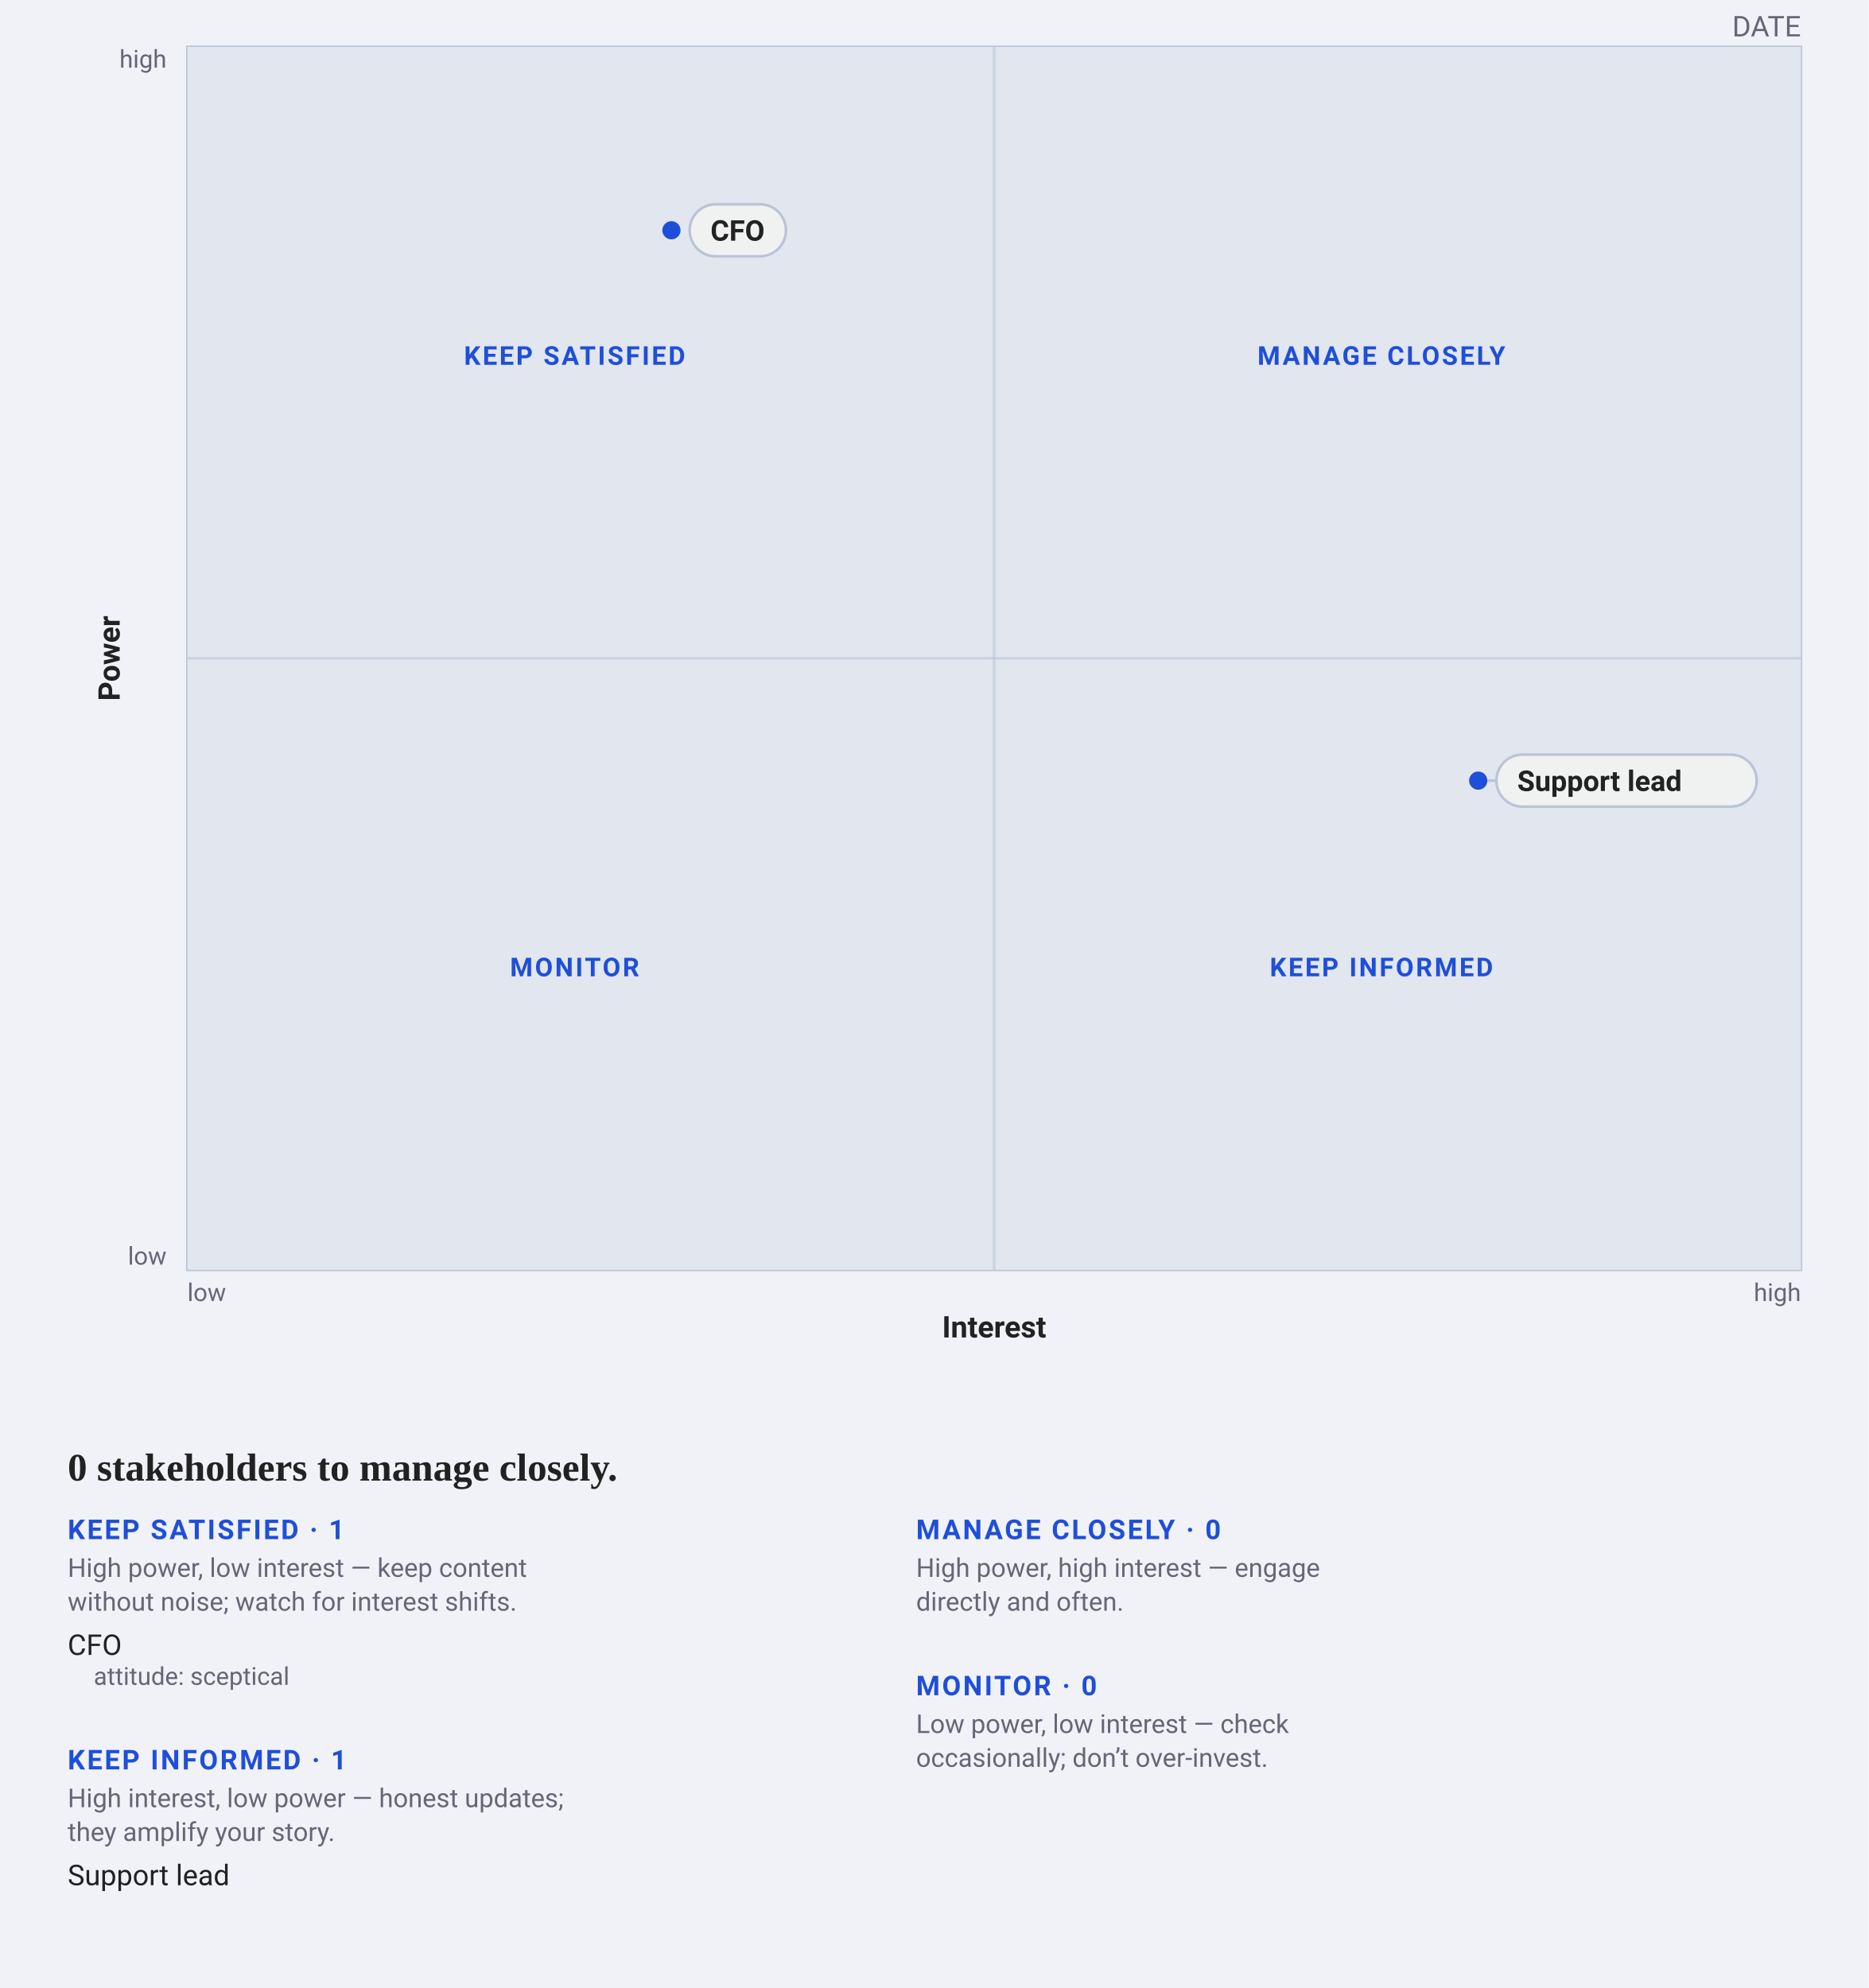
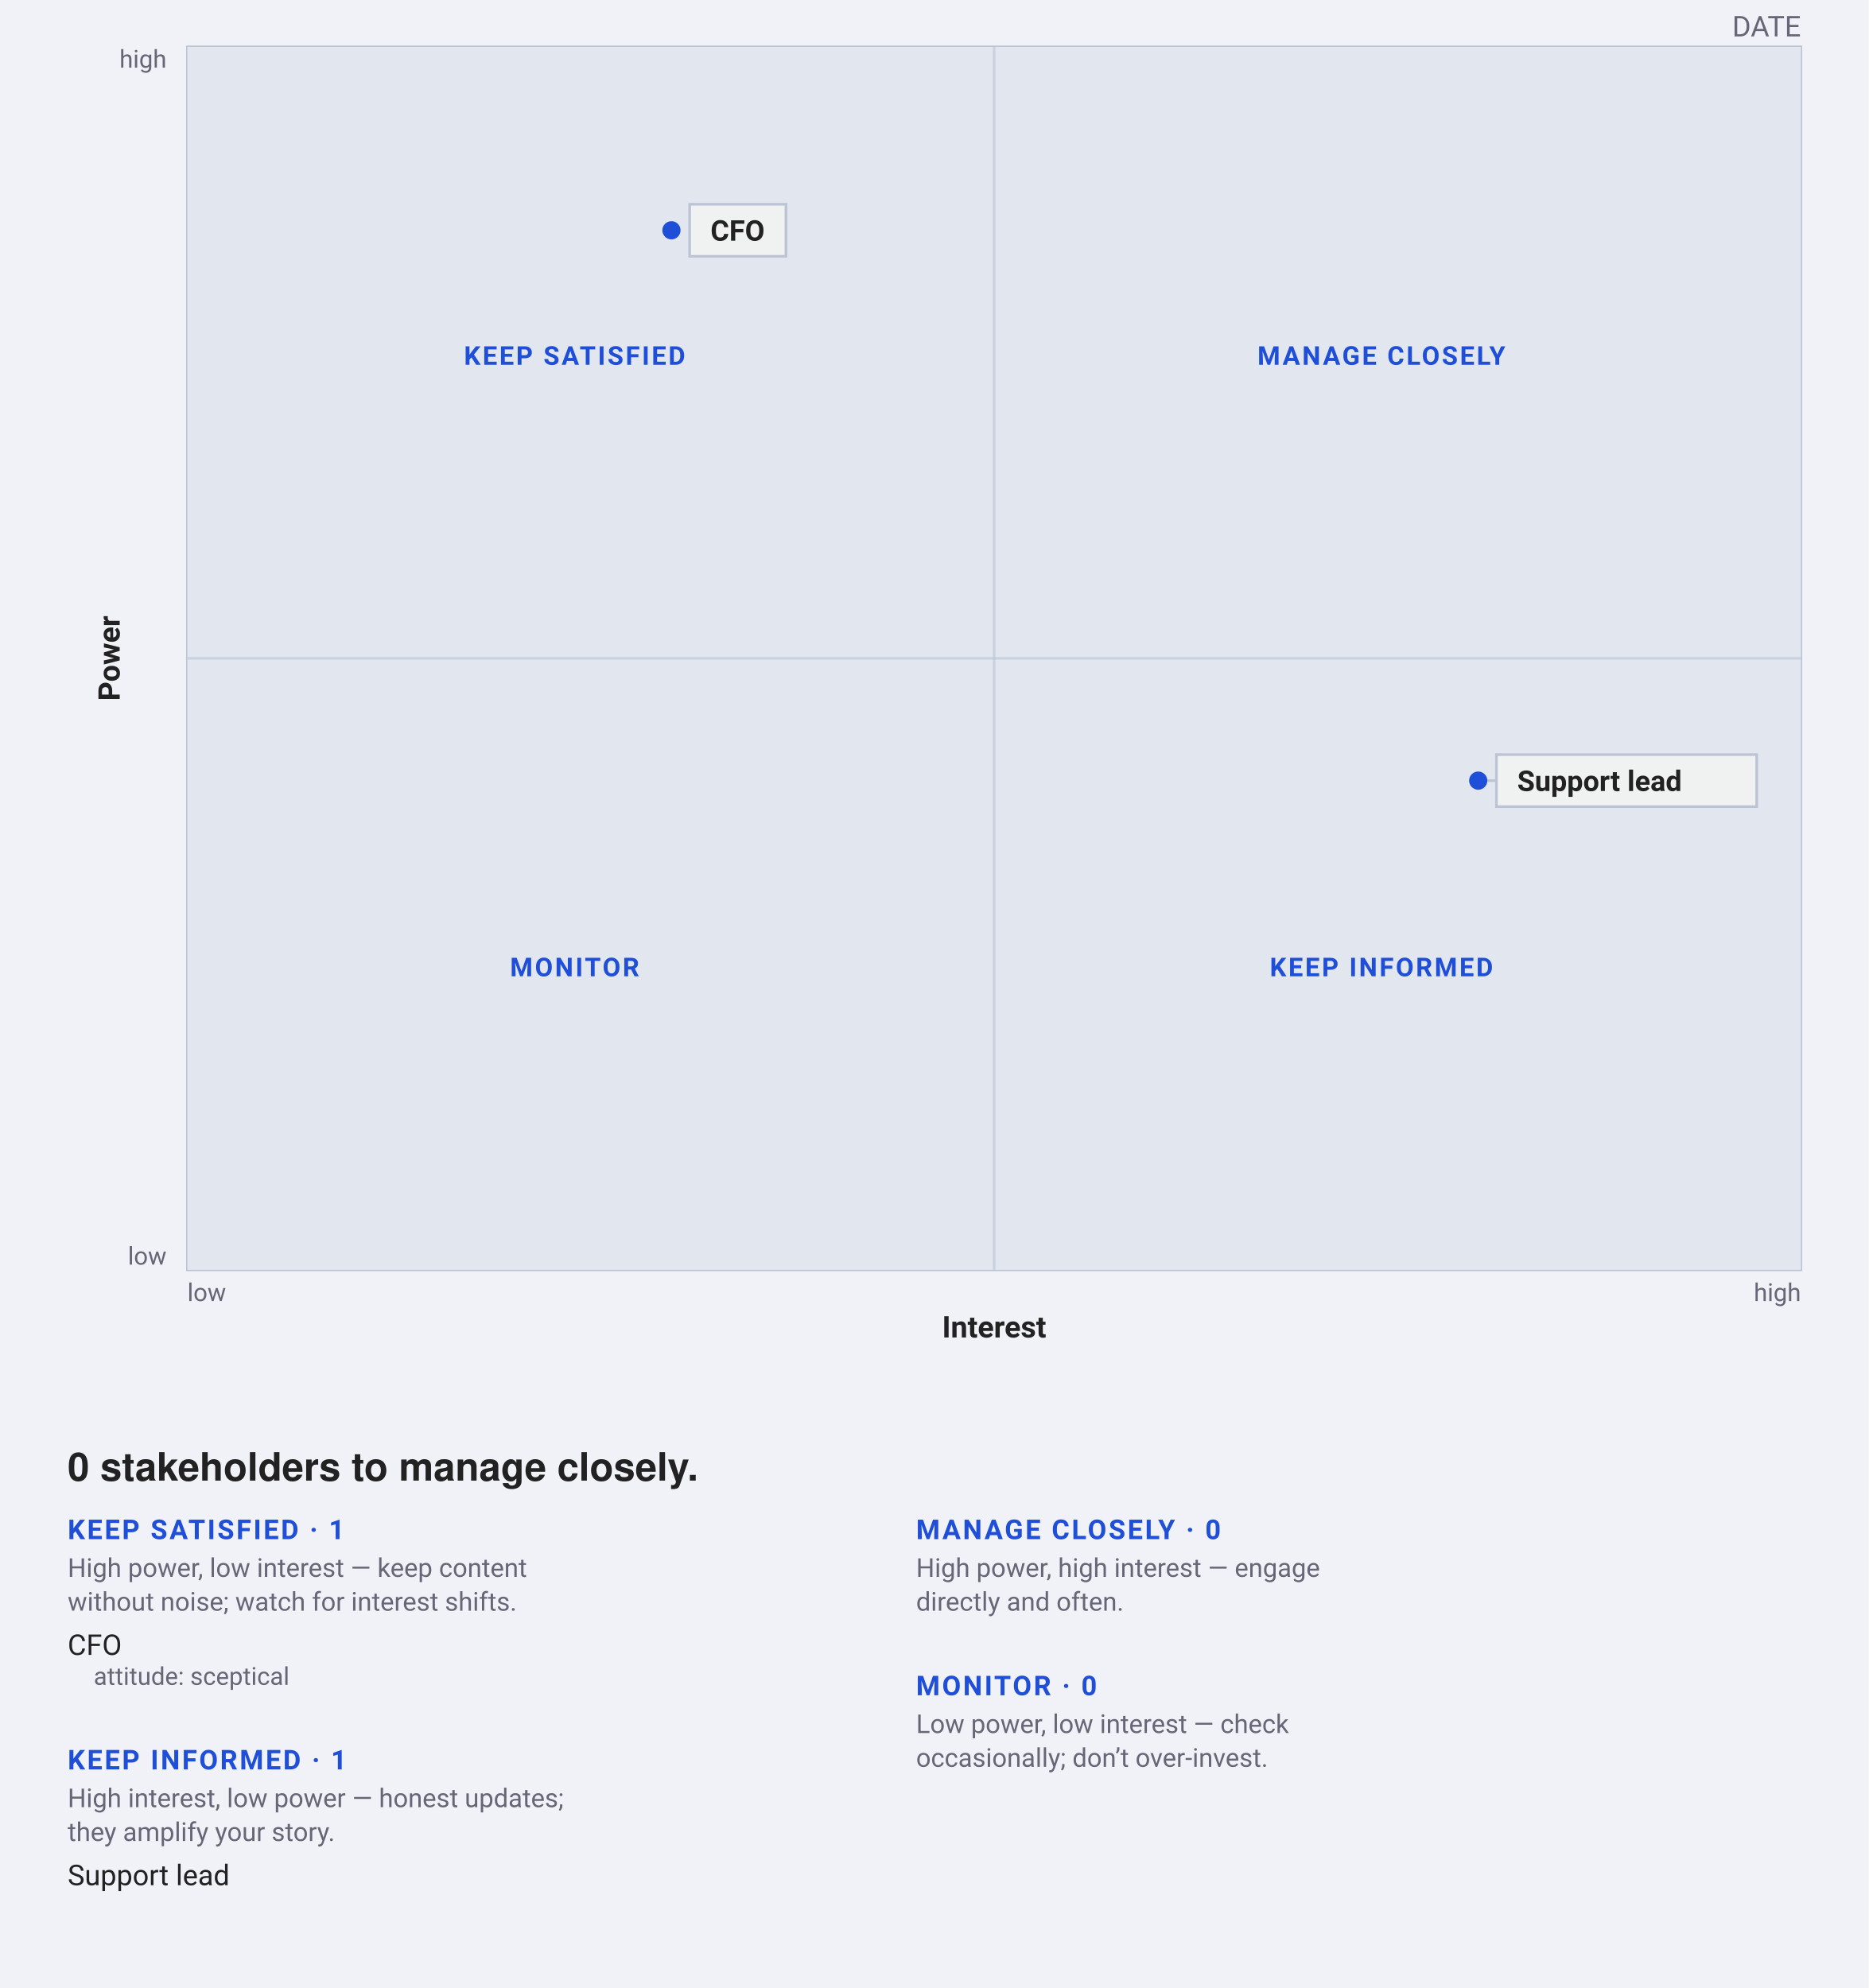
<svg xmlns="http://www.w3.org/2000/svg" width="718" height="764" viewBox="0 0 718 764" font-family="-apple-system, BlinkMacSystemFont, &quot;Segoe UI&quot;, Roboto, sans-serif">
  <rect width="718" height="764" fill="#f0f2f8" />
  <text x="692" y="14" text-anchor="end" font-size="11" fill="#667">DATE</text>
  <rect data-plane="1" x="72" y="18" width="620" height="470" fill="#f0f1f1" stroke="#bbc3d5" />
  <path d="M72.0 253.0L382.0 253.0L382.0 18.0L72.0 18.0Z" fill="#e1e6ef" />
  <path d="M382.0 253.0L692.0 253.0L692.0 18.0L382.0 18.0Z" fill="#e1e6ef" />
  <path d="M72.0 488.0L382.0 488.0L382.0 253.0L72.0 253.0Z" fill="#e1e6ef" />
  <path d="M382.0 488.0L692.0 488.0L692.0 253.0L382.0 253.0Z" fill="#e1e6ef" />
  <line x1="382" y1="18" x2="382" y2="488" stroke="#bbc3d5" stroke-width="1" opacity="0.6" />
  <line x1="72" y1="253" x2="692" y2="253" stroke="#bbc3d5" stroke-width="1" opacity="0.6" />
  <g data-edit="zonename" data-line="-1" data-raw="keep satisfied" tabindex="0" role="button" aria-label="Rename zone: keep satisfied" data-zone="c:1,2">
    <text x="220.8" y="140.2" text-anchor="middle" font-size="10" font-weight="600" letter-spacing="0.8" fill="#1F4FD8">KEEP SATISFIED</text>
    <rect x="198.8" y="118.2" width="44" height="44" fill="#f0f2f8" fill-opacity="0" />
  </g>
  <g data-edit="zonename" data-line="-1" data-raw="manage closely" tabindex="0" role="button" aria-label="Rename zone: manage closely" data-zone="c:2,2">
    <text x="530.8" y="140.2" text-anchor="middle" font-size="10" font-weight="600" letter-spacing="0.8" fill="#1F4FD8">MANAGE CLOSELY</text>
    <rect x="508.8" y="118.2" width="44" height="44" fill="#f0f2f8" fill-opacity="0" />
  </g>
  <g data-edit="zonename" data-line="-1" data-raw="monitor" tabindex="0" role="button" aria-label="Rename zone: monitor" data-zone="c:1,1">
    <text x="220.8" y="375.2" text-anchor="middle" font-size="10" font-weight="600" letter-spacing="0.8" fill="#1F4FD8">MONITOR</text>
    <rect x="198.8" y="353.2" width="44" height="44" fill="#f0f2f8" fill-opacity="0" />
  </g>
  <g data-edit="zonename" data-line="-1" data-raw="keep informed" tabindex="0" role="button" aria-label="Rename zone: keep informed" data-zone="c:2,1">
    <text x="530.8" y="375.2" text-anchor="middle" font-size="10" font-weight="600" letter-spacing="0.8" fill="#1F4FD8">KEEP INFORMED</text>
    <rect x="508.8" y="353.2" width="44" height="44" fill="#f0f2f8" fill-opacity="0" />
  </g>
  <g data-edit="axis" data-line="-1" data-raw="Interest" tabindex="0" role="button" aria-label="Edit x-axis label: Interest" data-axis="x">
    <text x="382" y="514" text-anchor="middle" font-size="11.5" font-weight="600" fill="#222">Interest</text>
    <rect x="360" y="492" width="44" height="44" fill="#f0f2f8" fill-opacity="0" />
  </g>
  <g data-edit="axis" data-line="-1" data-raw="Power" tabindex="0" role="button" aria-label="Edit y-axis label: Power" data-axis="y">
    <text x="46" y="253" text-anchor="middle" font-size="11.5" font-weight="600" fill="#222" transform="rotate(-90 46 253)">Power</text>
    <rect x="24" y="231" width="44" height="44" fill="#f0f2f8" fill-opacity="0" />
  </g>
  <text x="72" y="500" font-size="9.5" fill="#667">low</text>
  <text x="692" y="500" text-anchor="end" font-size="9.5" fill="#667">high</text>
  <text x="64" y="486" text-anchor="end" font-size="9.5" fill="#667">low</text>
  <text x="64" y="26" text-anchor="end" font-size="9.5" fill="#667">high</text>
  <g data-edit="cardmenu" data-line="1" tabindex="0" role="button" aria-label="More options: CFO">
    <rect data-hit="" x="265" y="66.5" width="37" height="44" fill="#f0f1f1" fill-opacity="0" />
    <circle cx="258" cy="88.5" r="3.5" fill="#1F4FD8" />
-     <rect x="265" y="78.5" width="37" height="20" rx="10" fill="#f0f1f1" stroke="#bbc3d5" />
+     <rect x="265" y="78.5" width="37" height="20" rx="0" fill="#f0f1f1" stroke="#bbc3d5" />
    <text data-edit="label" data-line="1" data-raw="CFO" x="273" y="92.5" font-size="11" font-weight="600" fill="#222" tabindex="0" role="button" aria-label="Rename: CFO">CFO</text>
  </g>
  <g data-edit="cardmenu" data-line="2" tabindex="0" role="button" aria-label="More options: Support lead">
    <rect data-hit="" x="575" y="278" width="100" height="44" fill="#f0f1f1" fill-opacity="0" />
    <line x1="568" y1="300" x2="625" y2="300" stroke="#bbc3d5" stroke-width="1" />
    <circle cx="568" cy="300" r="3.5" fill="#1F4FD8" />
-     <rect x="575" y="290" width="100" height="20" rx="10" fill="#f0f1f1" stroke="#bbc3d5" />
+     <rect x="575" y="290" width="100" height="20" rx="0" fill="#f0f1f1" stroke="#bbc3d5" />
    <text data-edit="label" data-line="2" data-raw="Support lead" x="583" y="304" font-size="11" font-weight="600" fill="#222" tabindex="0" role="button" aria-label="Rename: Support lead">Support lead</text>
  </g>
-   <text x="26" y="569" font-family="Charter, Georgia, &quot;Times New Roman&quot;, serif" font-size="15" font-weight="600" fill="#222">0 stakeholders to manage closely.</text>
+   <text x="26" y="569" font-family="&quot;Helvetica Neue&quot;, Helvetica, &quot;Segoe UI&quot;, Roboto, sans-serif" font-size="15" font-weight="600" fill="#222">0 stakeholders to manage closely.</text>
  <text x="26" y="591.5" font-size="10.5" font-weight="600" letter-spacing="0.8" fill="#1F4FD8">KEEP SATISFIED · 1</text>
  <text x="26" y="606" font-size="10" fill="#667">High power, low interest — keep content</text>
  <text x="26" y="619" font-size="10" fill="#667">without noise; watch for interest shifts.</text>
  <text x="26" y="636" font-size="11" fill="#222">CFO</text>
  <text data-edit="field" data-line="1" data-key="attitude" data-raw="sceptical" x="36" y="647.5" font-size="9.5" fill="#667" tabindex="0" role="button" aria-label="Edit attitude: sceptical">attitude: sceptical</text>
  <text x="352" y="591.5" font-size="10.5" font-weight="600" letter-spacing="0.8" fill="#1F4FD8">MANAGE CLOSELY · 0</text>
  <text x="352" y="606" font-size="10" fill="#667">High power, high interest — engage</text>
  <text x="352" y="619" font-size="10" fill="#667">directly and often.</text>
  <text x="352" y="651.5" font-size="10.5" font-weight="600" letter-spacing="0.8" fill="#1F4FD8">MONITOR · 0</text>
  <text x="352" y="666" font-size="10" fill="#667">Low power, low interest — check</text>
  <text x="352" y="679" font-size="10" fill="#667">occasionally; don’t over-invest.</text>
  <text x="26" y="680" font-size="10.5" font-weight="600" letter-spacing="0.8" fill="#1F4FD8">KEEP INFORMED · 1</text>
  <text x="26" y="694.5" font-size="10" fill="#667">High interest, low power — honest updates;</text>
  <text x="26" y="707.5" font-size="10" fill="#667">they amplify your story.</text>
  <text x="26" y="724.5" font-size="11" fill="#222">Support lead</text>
</svg>
